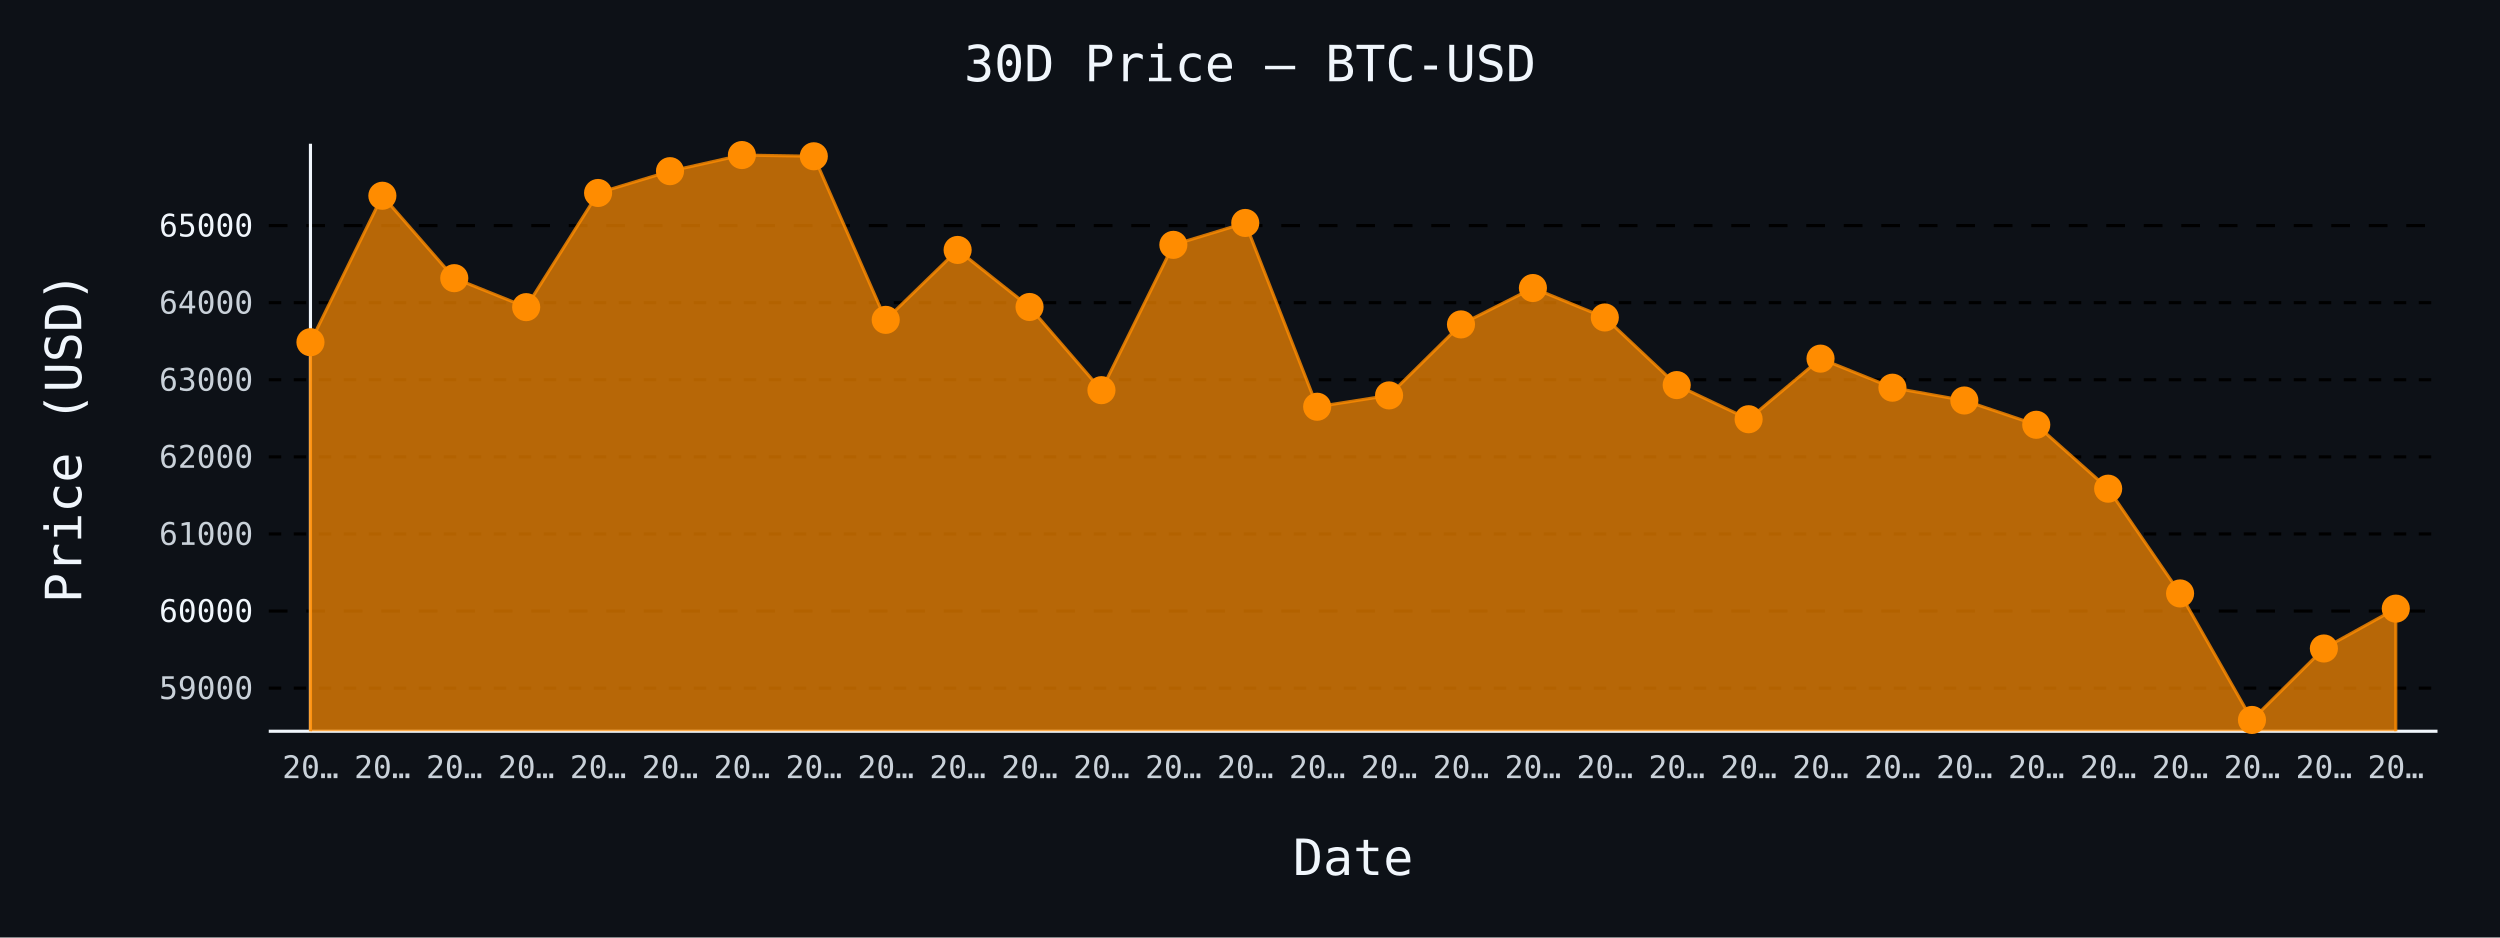
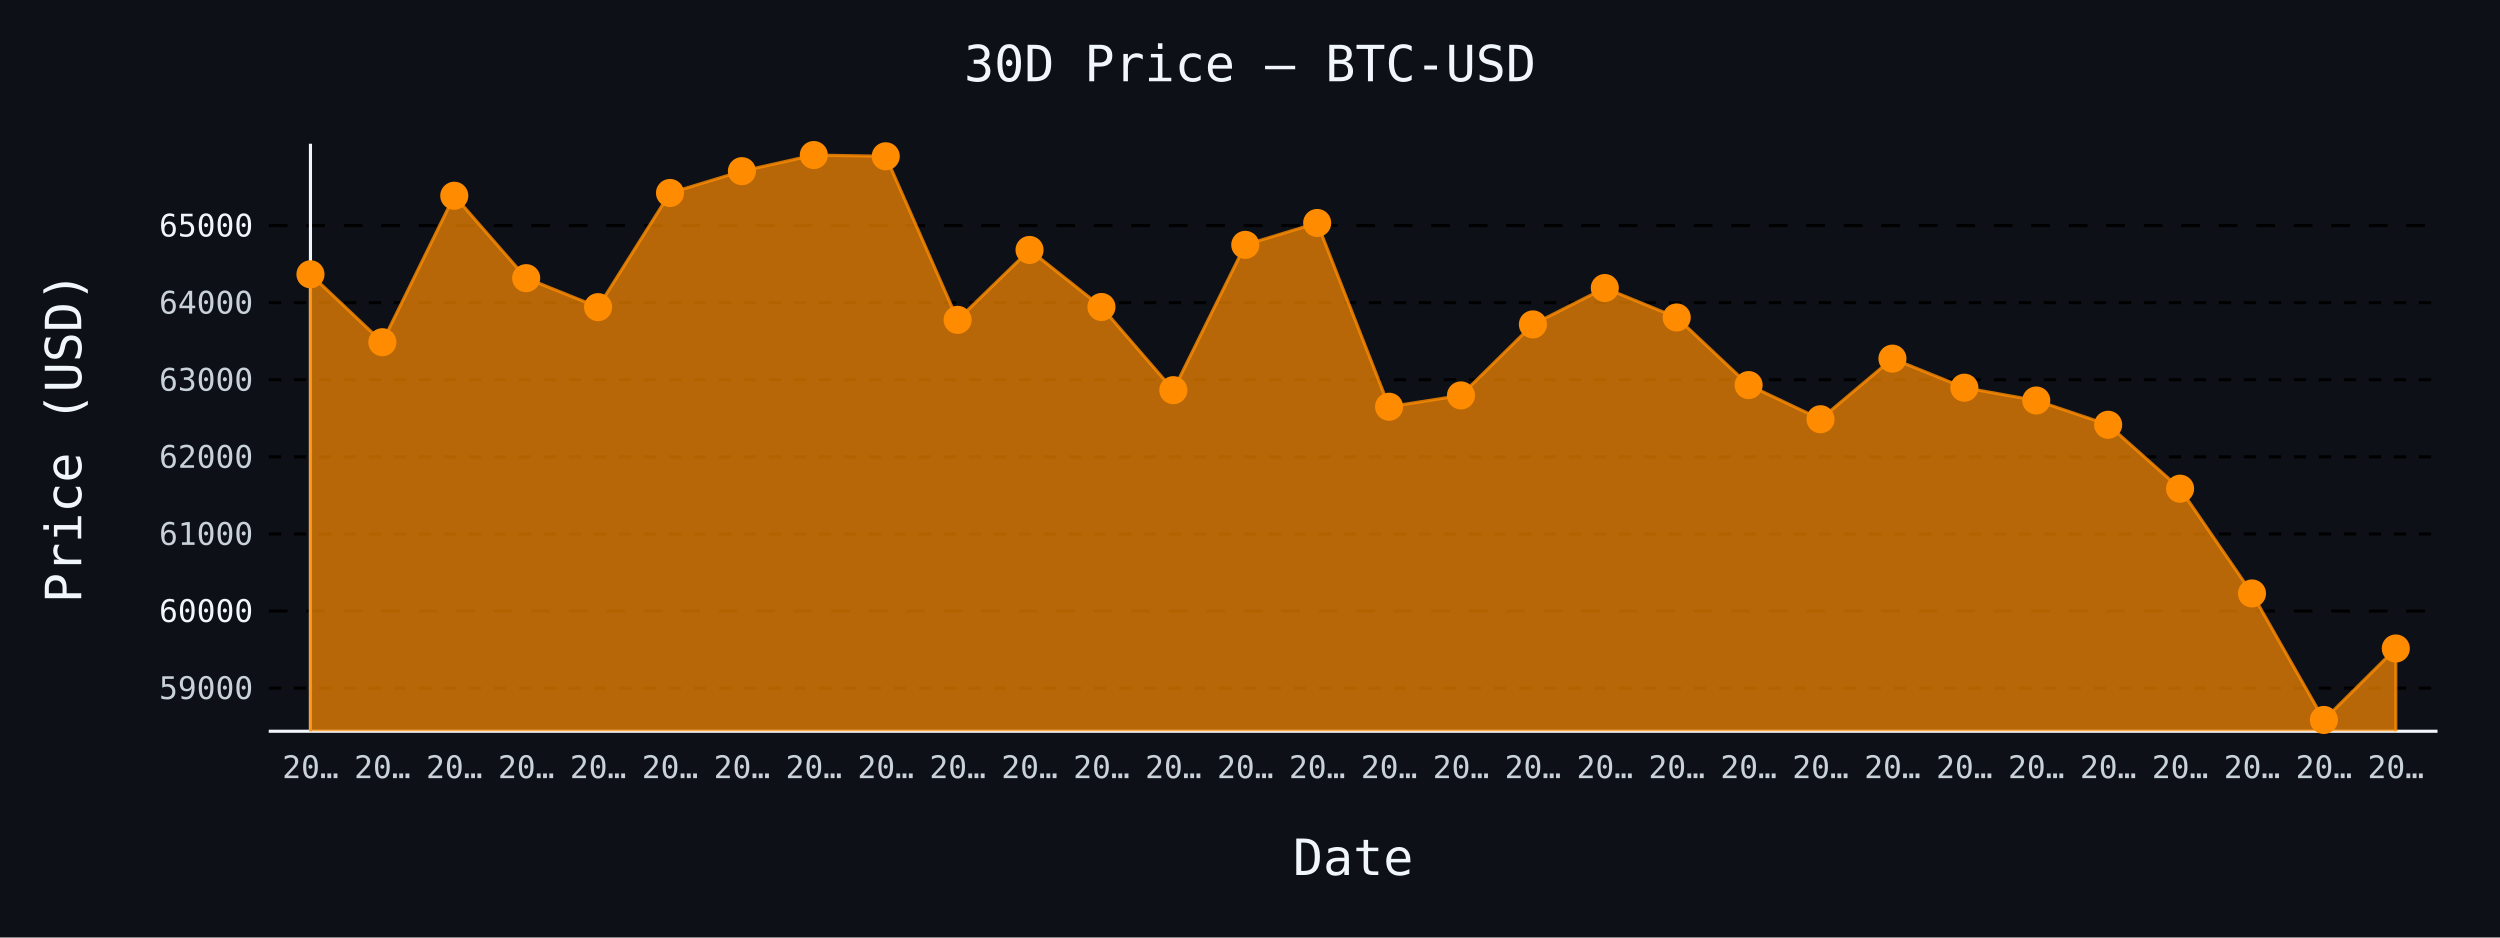
- <svg xmlns="http://www.w3.org/2000/svg" id="chart-c83d239d-b83f-447a-b745-54946086aa53" class="pygal-chart" viewBox="0 0 800 300">
+ <svg xmlns="http://www.w3.org/2000/svg" id="chart-854d084f-2170-4e13-925f-c70abf18fb7c" class="pygal-chart" viewBox="0 0 800 300">
  <defs>
-     <style type="text/css">#chart-c83d239d-b83f-447a-b745-54946086aa53{-webkit-user-select:none;-webkit-font-smoothing:antialiased;font-family:monospace}#chart-c83d239d-b83f-447a-b745-54946086aa53 .title{font-family:monospace;font-size:16px}#chart-c83d239d-b83f-447a-b745-54946086aa53 .legends .legend text{font-family:monospace;font-size:14px}#chart-c83d239d-b83f-447a-b745-54946086aa53 .axis text{font-family:monospace;font-size:10px}#chart-c83d239d-b83f-447a-b745-54946086aa53 .axis text.major{font-family:monospace;font-size:10px}#chart-c83d239d-b83f-447a-b745-54946086aa53 .text-overlay text.value{font-family:monospace;font-size:16px}#chart-c83d239d-b83f-447a-b745-54946086aa53 .text-overlay text.label{font-family:monospace;font-size:10px}#chart-c83d239d-b83f-447a-b745-54946086aa53 .tooltip{font-family:monospace;font-size:14px}#chart-c83d239d-b83f-447a-b745-54946086aa53 text.no_data{font-family:monospace;font-size:64px}
- #chart-c83d239d-b83f-447a-b745-54946086aa53{background-color:#0d1117}#chart-c83d239d-b83f-447a-b745-54946086aa53 path,#chart-c83d239d-b83f-447a-b745-54946086aa53 line,#chart-c83d239d-b83f-447a-b745-54946086aa53 rect,#chart-c83d239d-b83f-447a-b745-54946086aa53 circle{-webkit-transition:150ms;-moz-transition:150ms;transition:150ms}#chart-c83d239d-b83f-447a-b745-54946086aa53 .graph &gt; .background{fill:#0d1117}#chart-c83d239d-b83f-447a-b745-54946086aa53 .plot &gt; .background{fill:#0d1117}#chart-c83d239d-b83f-447a-b745-54946086aa53 .graph{fill:#c9d1d9}#chart-c83d239d-b83f-447a-b745-54946086aa53 text.no_data{fill:#f0f6fc}#chart-c83d239d-b83f-447a-b745-54946086aa53 .title{fill:#f0f6fc}#chart-c83d239d-b83f-447a-b745-54946086aa53 .legends .legend text{fill:#c9d1d9}#chart-c83d239d-b83f-447a-b745-54946086aa53 .legends .legend:hover text{fill:#f0f6fc}#chart-c83d239d-b83f-447a-b745-54946086aa53 .axis .line{stroke:#f0f6fc}#chart-c83d239d-b83f-447a-b745-54946086aa53 .axis .guide.line{stroke:#8b949e}#chart-c83d239d-b83f-447a-b745-54946086aa53 .axis .major.line{stroke:#c9d1d9}#chart-c83d239d-b83f-447a-b745-54946086aa53 .axis text.major{fill:#f0f6fc}#chart-c83d239d-b83f-447a-b745-54946086aa53 .axis.y .guides:hover .guide.line,#chart-c83d239d-b83f-447a-b745-54946086aa53 .line-graph .axis.x .guides:hover .guide.line,#chart-c83d239d-b83f-447a-b745-54946086aa53 .stackedline-graph .axis.x .guides:hover .guide.line,#chart-c83d239d-b83f-447a-b745-54946086aa53 .xy-graph .axis.x .guides:hover .guide.line{stroke:#f0f6fc}#chart-c83d239d-b83f-447a-b745-54946086aa53 .axis .guides:hover text{fill:#f0f6fc}#chart-c83d239d-b83f-447a-b745-54946086aa53 .reactive{fill-opacity:.7;stroke-opacity:.8;stroke-width:1}#chart-c83d239d-b83f-447a-b745-54946086aa53 .ci{stroke:#c9d1d9}#chart-c83d239d-b83f-447a-b745-54946086aa53 .reactive.active,#chart-c83d239d-b83f-447a-b745-54946086aa53 .active .reactive{fill-opacity:.8;stroke-opacity:.9;stroke-width:4}#chart-c83d239d-b83f-447a-b745-54946086aa53 .ci .reactive.active{stroke-width:1.5}#chart-c83d239d-b83f-447a-b745-54946086aa53 .series text{fill:#f0f6fc}#chart-c83d239d-b83f-447a-b745-54946086aa53 .tooltip rect{fill:#0d1117;stroke:#f0f6fc;-webkit-transition:opacity 150ms;-moz-transition:opacity 150ms;transition:opacity 150ms}#chart-c83d239d-b83f-447a-b745-54946086aa53 .tooltip .label{fill:#c9d1d9}#chart-c83d239d-b83f-447a-b745-54946086aa53 .tooltip .label{fill:#c9d1d9}#chart-c83d239d-b83f-447a-b745-54946086aa53 .tooltip .legend{font-size:.8em;fill:#8b949e}#chart-c83d239d-b83f-447a-b745-54946086aa53 .tooltip .x_label{font-size:.6em;fill:#f0f6fc}#chart-c83d239d-b83f-447a-b745-54946086aa53 .tooltip .xlink{font-size:.5em;text-decoration:underline}#chart-c83d239d-b83f-447a-b745-54946086aa53 .tooltip .value{font-size:1.5em}#chart-c83d239d-b83f-447a-b745-54946086aa53 .bound{font-size:.5em}#chart-c83d239d-b83f-447a-b745-54946086aa53 .max-value{font-size:.75em;fill:#8b949e}#chart-c83d239d-b83f-447a-b745-54946086aa53 .map-element{fill:#0d1117;stroke:#8b949e !important}#chart-c83d239d-b83f-447a-b745-54946086aa53 .map-element .reactive{fill-opacity:inherit;stroke-opacity:inherit}#chart-c83d239d-b83f-447a-b745-54946086aa53 .color-0,#chart-c83d239d-b83f-447a-b745-54946086aa53 .color-0 a:visited{stroke:#ff8c00;fill:#ff8c00}#chart-c83d239d-b83f-447a-b745-54946086aa53 .text-overlay .color-0 text{fill:black}
- #chart-c83d239d-b83f-447a-b745-54946086aa53 text.no_data{text-anchor:middle}#chart-c83d239d-b83f-447a-b745-54946086aa53 .guide.line{fill:none}#chart-c83d239d-b83f-447a-b745-54946086aa53 .centered{text-anchor:middle}#chart-c83d239d-b83f-447a-b745-54946086aa53 .title{text-anchor:middle}#chart-c83d239d-b83f-447a-b745-54946086aa53 .legends .legend text{fill-opacity:1}#chart-c83d239d-b83f-447a-b745-54946086aa53 .axis.x text{text-anchor:middle}#chart-c83d239d-b83f-447a-b745-54946086aa53 .axis.x:not(.web) text[transform]{text-anchor:start}#chart-c83d239d-b83f-447a-b745-54946086aa53 .axis.x:not(.web) text[transform].backwards{text-anchor:end}#chart-c83d239d-b83f-447a-b745-54946086aa53 .axis.y text{text-anchor:end}#chart-c83d239d-b83f-447a-b745-54946086aa53 .axis.y text[transform].backwards{text-anchor:start}#chart-c83d239d-b83f-447a-b745-54946086aa53 .axis.y2 text{text-anchor:start}#chart-c83d239d-b83f-447a-b745-54946086aa53 .axis.y2 text[transform].backwards{text-anchor:end}#chart-c83d239d-b83f-447a-b745-54946086aa53 .axis .guide.line{stroke-dasharray:4,4;stroke:black}#chart-c83d239d-b83f-447a-b745-54946086aa53 .axis .major.guide.line{stroke-dasharray:6,6;stroke:black}#chart-c83d239d-b83f-447a-b745-54946086aa53 .horizontal .axis.y .guide.line,#chart-c83d239d-b83f-447a-b745-54946086aa53 .horizontal .axis.y2 .guide.line,#chart-c83d239d-b83f-447a-b745-54946086aa53 .vertical .axis.x .guide.line{opacity:0}#chart-c83d239d-b83f-447a-b745-54946086aa53 .horizontal .axis.always_show .guide.line,#chart-c83d239d-b83f-447a-b745-54946086aa53 .vertical .axis.always_show .guide.line{opacity:1 !important}#chart-c83d239d-b83f-447a-b745-54946086aa53 .axis.y .guides:hover .guide.line,#chart-c83d239d-b83f-447a-b745-54946086aa53 .axis.y2 .guides:hover .guide.line,#chart-c83d239d-b83f-447a-b745-54946086aa53 .axis.x .guides:hover .guide.line{opacity:1}#chart-c83d239d-b83f-447a-b745-54946086aa53 .axis .guides:hover text{opacity:1}#chart-c83d239d-b83f-447a-b745-54946086aa53 .nofill{fill:none}#chart-c83d239d-b83f-447a-b745-54946086aa53 .subtle-fill{fill-opacity:.2}#chart-c83d239d-b83f-447a-b745-54946086aa53 .dot{stroke-width:1px;fill-opacity:1;stroke-opacity:1}#chart-c83d239d-b83f-447a-b745-54946086aa53 .dot.active{stroke-width:5px}#chart-c83d239d-b83f-447a-b745-54946086aa53 .dot.negative{fill:transparent}#chart-c83d239d-b83f-447a-b745-54946086aa53 text,#chart-c83d239d-b83f-447a-b745-54946086aa53 tspan{stroke:none !important}#chart-c83d239d-b83f-447a-b745-54946086aa53 .series text.active{opacity:1}#chart-c83d239d-b83f-447a-b745-54946086aa53 .tooltip rect{fill-opacity:.95;stroke-width:.5}#chart-c83d239d-b83f-447a-b745-54946086aa53 .tooltip text{fill-opacity:1}#chart-c83d239d-b83f-447a-b745-54946086aa53 .showable{visibility:hidden}#chart-c83d239d-b83f-447a-b745-54946086aa53 .showable.shown{visibility:visible}#chart-c83d239d-b83f-447a-b745-54946086aa53 .gauge-background{fill:rgba(229,229,229,1);stroke:none}#chart-c83d239d-b83f-447a-b745-54946086aa53 .bg-lines{stroke:#0d1117;stroke-width:2px}</style>
+     <style type="text/css">#chart-854d084f-2170-4e13-925f-c70abf18fb7c{-webkit-user-select:none;-webkit-font-smoothing:antialiased;font-family:monospace}#chart-854d084f-2170-4e13-925f-c70abf18fb7c .title{font-family:monospace;font-size:16px}#chart-854d084f-2170-4e13-925f-c70abf18fb7c .legends .legend text{font-family:monospace;font-size:14px}#chart-854d084f-2170-4e13-925f-c70abf18fb7c .axis text{font-family:monospace;font-size:10px}#chart-854d084f-2170-4e13-925f-c70abf18fb7c .axis text.major{font-family:monospace;font-size:10px}#chart-854d084f-2170-4e13-925f-c70abf18fb7c .text-overlay text.value{font-family:monospace;font-size:16px}#chart-854d084f-2170-4e13-925f-c70abf18fb7c .text-overlay text.label{font-family:monospace;font-size:10px}#chart-854d084f-2170-4e13-925f-c70abf18fb7c .tooltip{font-family:monospace;font-size:14px}#chart-854d084f-2170-4e13-925f-c70abf18fb7c text.no_data{font-family:monospace;font-size:64px}
+ #chart-854d084f-2170-4e13-925f-c70abf18fb7c{background-color:#0d1117}#chart-854d084f-2170-4e13-925f-c70abf18fb7c path,#chart-854d084f-2170-4e13-925f-c70abf18fb7c line,#chart-854d084f-2170-4e13-925f-c70abf18fb7c rect,#chart-854d084f-2170-4e13-925f-c70abf18fb7c circle{-webkit-transition:150ms;-moz-transition:150ms;transition:150ms}#chart-854d084f-2170-4e13-925f-c70abf18fb7c .graph &gt; .background{fill:#0d1117}#chart-854d084f-2170-4e13-925f-c70abf18fb7c .plot &gt; .background{fill:#0d1117}#chart-854d084f-2170-4e13-925f-c70abf18fb7c .graph{fill:#c9d1d9}#chart-854d084f-2170-4e13-925f-c70abf18fb7c text.no_data{fill:#f0f6fc}#chart-854d084f-2170-4e13-925f-c70abf18fb7c .title{fill:#f0f6fc}#chart-854d084f-2170-4e13-925f-c70abf18fb7c .legends .legend text{fill:#c9d1d9}#chart-854d084f-2170-4e13-925f-c70abf18fb7c .legends .legend:hover text{fill:#f0f6fc}#chart-854d084f-2170-4e13-925f-c70abf18fb7c .axis .line{stroke:#f0f6fc}#chart-854d084f-2170-4e13-925f-c70abf18fb7c .axis .guide.line{stroke:#8b949e}#chart-854d084f-2170-4e13-925f-c70abf18fb7c .axis .major.line{stroke:#c9d1d9}#chart-854d084f-2170-4e13-925f-c70abf18fb7c .axis text.major{fill:#f0f6fc}#chart-854d084f-2170-4e13-925f-c70abf18fb7c .axis.y .guides:hover .guide.line,#chart-854d084f-2170-4e13-925f-c70abf18fb7c .line-graph .axis.x .guides:hover .guide.line,#chart-854d084f-2170-4e13-925f-c70abf18fb7c .stackedline-graph .axis.x .guides:hover .guide.line,#chart-854d084f-2170-4e13-925f-c70abf18fb7c .xy-graph .axis.x .guides:hover .guide.line{stroke:#f0f6fc}#chart-854d084f-2170-4e13-925f-c70abf18fb7c .axis .guides:hover text{fill:#f0f6fc}#chart-854d084f-2170-4e13-925f-c70abf18fb7c .reactive{fill-opacity:.7;stroke-opacity:.8;stroke-width:1}#chart-854d084f-2170-4e13-925f-c70abf18fb7c .ci{stroke:#c9d1d9}#chart-854d084f-2170-4e13-925f-c70abf18fb7c .reactive.active,#chart-854d084f-2170-4e13-925f-c70abf18fb7c .active .reactive{fill-opacity:.8;stroke-opacity:.9;stroke-width:4}#chart-854d084f-2170-4e13-925f-c70abf18fb7c .ci .reactive.active{stroke-width:1.5}#chart-854d084f-2170-4e13-925f-c70abf18fb7c .series text{fill:#f0f6fc}#chart-854d084f-2170-4e13-925f-c70abf18fb7c .tooltip rect{fill:#0d1117;stroke:#f0f6fc;-webkit-transition:opacity 150ms;-moz-transition:opacity 150ms;transition:opacity 150ms}#chart-854d084f-2170-4e13-925f-c70abf18fb7c .tooltip .label{fill:#c9d1d9}#chart-854d084f-2170-4e13-925f-c70abf18fb7c .tooltip .label{fill:#c9d1d9}#chart-854d084f-2170-4e13-925f-c70abf18fb7c .tooltip .legend{font-size:.8em;fill:#8b949e}#chart-854d084f-2170-4e13-925f-c70abf18fb7c .tooltip .x_label{font-size:.6em;fill:#f0f6fc}#chart-854d084f-2170-4e13-925f-c70abf18fb7c .tooltip .xlink{font-size:.5em;text-decoration:underline}#chart-854d084f-2170-4e13-925f-c70abf18fb7c .tooltip .value{font-size:1.5em}#chart-854d084f-2170-4e13-925f-c70abf18fb7c .bound{font-size:.5em}#chart-854d084f-2170-4e13-925f-c70abf18fb7c .max-value{font-size:.75em;fill:#8b949e}#chart-854d084f-2170-4e13-925f-c70abf18fb7c .map-element{fill:#0d1117;stroke:#8b949e !important}#chart-854d084f-2170-4e13-925f-c70abf18fb7c .map-element .reactive{fill-opacity:inherit;stroke-opacity:inherit}#chart-854d084f-2170-4e13-925f-c70abf18fb7c .color-0,#chart-854d084f-2170-4e13-925f-c70abf18fb7c .color-0 a:visited{stroke:#ff8c00;fill:#ff8c00}#chart-854d084f-2170-4e13-925f-c70abf18fb7c .text-overlay .color-0 text{fill:black}
+ #chart-854d084f-2170-4e13-925f-c70abf18fb7c text.no_data{text-anchor:middle}#chart-854d084f-2170-4e13-925f-c70abf18fb7c .guide.line{fill:none}#chart-854d084f-2170-4e13-925f-c70abf18fb7c .centered{text-anchor:middle}#chart-854d084f-2170-4e13-925f-c70abf18fb7c .title{text-anchor:middle}#chart-854d084f-2170-4e13-925f-c70abf18fb7c .legends .legend text{fill-opacity:1}#chart-854d084f-2170-4e13-925f-c70abf18fb7c .axis.x text{text-anchor:middle}#chart-854d084f-2170-4e13-925f-c70abf18fb7c .axis.x:not(.web) text[transform]{text-anchor:start}#chart-854d084f-2170-4e13-925f-c70abf18fb7c .axis.x:not(.web) text[transform].backwards{text-anchor:end}#chart-854d084f-2170-4e13-925f-c70abf18fb7c .axis.y text{text-anchor:end}#chart-854d084f-2170-4e13-925f-c70abf18fb7c .axis.y text[transform].backwards{text-anchor:start}#chart-854d084f-2170-4e13-925f-c70abf18fb7c .axis.y2 text{text-anchor:start}#chart-854d084f-2170-4e13-925f-c70abf18fb7c .axis.y2 text[transform].backwards{text-anchor:end}#chart-854d084f-2170-4e13-925f-c70abf18fb7c .axis .guide.line{stroke-dasharray:4,4;stroke:black}#chart-854d084f-2170-4e13-925f-c70abf18fb7c .axis .major.guide.line{stroke-dasharray:6,6;stroke:black}#chart-854d084f-2170-4e13-925f-c70abf18fb7c .horizontal .axis.y .guide.line,#chart-854d084f-2170-4e13-925f-c70abf18fb7c .horizontal .axis.y2 .guide.line,#chart-854d084f-2170-4e13-925f-c70abf18fb7c .vertical .axis.x .guide.line{opacity:0}#chart-854d084f-2170-4e13-925f-c70abf18fb7c .horizontal .axis.always_show .guide.line,#chart-854d084f-2170-4e13-925f-c70abf18fb7c .vertical .axis.always_show .guide.line{opacity:1 !important}#chart-854d084f-2170-4e13-925f-c70abf18fb7c .axis.y .guides:hover .guide.line,#chart-854d084f-2170-4e13-925f-c70abf18fb7c .axis.y2 .guides:hover .guide.line,#chart-854d084f-2170-4e13-925f-c70abf18fb7c .axis.x .guides:hover .guide.line{opacity:1}#chart-854d084f-2170-4e13-925f-c70abf18fb7c .axis .guides:hover text{opacity:1}#chart-854d084f-2170-4e13-925f-c70abf18fb7c .nofill{fill:none}#chart-854d084f-2170-4e13-925f-c70abf18fb7c .subtle-fill{fill-opacity:.2}#chart-854d084f-2170-4e13-925f-c70abf18fb7c .dot{stroke-width:1px;fill-opacity:1;stroke-opacity:1}#chart-854d084f-2170-4e13-925f-c70abf18fb7c .dot.active{stroke-width:5px}#chart-854d084f-2170-4e13-925f-c70abf18fb7c .dot.negative{fill:transparent}#chart-854d084f-2170-4e13-925f-c70abf18fb7c text,#chart-854d084f-2170-4e13-925f-c70abf18fb7c tspan{stroke:none !important}#chart-854d084f-2170-4e13-925f-c70abf18fb7c .series text.active{opacity:1}#chart-854d084f-2170-4e13-925f-c70abf18fb7c .tooltip rect{fill-opacity:.95;stroke-width:.5}#chart-854d084f-2170-4e13-925f-c70abf18fb7c .tooltip text{fill-opacity:1}#chart-854d084f-2170-4e13-925f-c70abf18fb7c .showable{visibility:hidden}#chart-854d084f-2170-4e13-925f-c70abf18fb7c .showable.shown{visibility:visible}#chart-854d084f-2170-4e13-925f-c70abf18fb7c .gauge-background{fill:rgba(229,229,229,1);stroke:none}#chart-854d084f-2170-4e13-925f-c70abf18fb7c .bg-lines{stroke:#0d1117;stroke-width:2px}</style>
  </defs>
  <g class="graph line-graph vertical">
    <rect x="0" y="0" width="800" height="300" class="background" />
    <g transform="translate(86, 46)" class="plot">
      <rect x="0" y="0" width="694.0" height="188" class="background" />
      <g class="axis y always_show">
        <path d="M0 188 h694" class="line" />
        <g class="guides">
          <path d="M0 174.197 h694" class="guide line" />
          <text x="-5" y="177.697" class="">59000</text>
        </g>
        <g class="guides">
          <path d="M0 149.528 h694" class="major guide line" />
          <text x="-5" y="153.028" class="major">60000</text>
        </g>
        <g class="guides">
          <path d="M0 124.86 h694" class="guide line" />
          <text x="-5" y="128.36" class="">61000</text>
        </g>
        <g class="guides">
          <path d="M0 100.192 h694" class="guide line" />
          <text x="-5" y="103.692" class="">62000</text>
        </g>
        <g class="guides">
          <path d="M0 75.523 h694" class="guide line" />
          <text x="-5" y="79.023" class="">63000</text>
        </g>
        <g class="guides">
          <path d="M0 50.855 h694" class="guide line" />
          <text x="-5" y="54.355" class="">64000</text>
        </g>
        <g class="guides">
          <path d="M0 26.187 h694" class="major guide line" />
          <text x="-5" y="29.687" class="major">65000</text>
        </g>
      </g>
      <g class="axis x">
        <g class="guides">
          <path d="M13.346 0 v188" class="line" />
          <text x="13.346" y="203.0" class="">20…</text>
        </g>
        <g class="guides">
          <path d="M36.357 0 v188" class="guide line" />
          <text x="36.357" y="203.0" class="">20…</text>
        </g>
        <g class="guides">
          <path d="M59.367 0 v188" class="guide line" />
          <text x="59.367" y="203.0" class="">20…</text>
        </g>
        <g class="guides">
          <path d="M82.378 0 v188" class="guide line" />
          <text x="82.378" y="203.0" class="">20…</text>
        </g>
        <g class="guides">
          <path d="M105.389 0 v188" class="guide line" />
          <text x="105.389" y="203.0" class="">20…</text>
        </g>
        <g class="guides">
          <path d="M128.399 0 v188" class="guide line" />
          <text x="128.399" y="203.0" class="">20…</text>
        </g>
        <g class="guides">
          <path d="M151.41 0 v188" class="guide line" />
          <text x="151.41" y="203.0" class="">20…</text>
        </g>
        <g class="guides">
          <path d="M174.42 0 v188" class="guide line" />
          <text x="174.42" y="203.0" class="">20…</text>
        </g>
        <g class="guides">
          <path d="M197.431 0 v188" class="guide line" />
          <text x="197.431" y="203.0" class="">20…</text>
        </g>
        <g class="guides">
          <path d="M220.442 0 v188" class="guide line" />
          <text x="220.442" y="203.0" class="">20…</text>
        </g>
        <g class="guides">
          <path d="M243.452 0 v188" class="guide line" />
          <text x="243.452" y="203.0" class="">20…</text>
        </g>
        <g class="guides">
          <path d="M266.463 0 v188" class="guide line" />
          <text x="266.463" y="203.0" class="">20…</text>
        </g>
        <g class="guides">
          <path d="M289.473 0 v188" class="guide line" />
          <text x="289.473" y="203.0" class="">20…</text>
        </g>
        <g class="guides">
          <path d="M312.484 0 v188" class="guide line" />
          <text x="312.484" y="203.0" class="">20…</text>
        </g>
        <g class="guides">
          <path d="M335.495 0 v188" class="guide line" />
          <text x="335.495" y="203.0" class="">20…</text>
        </g>
        <g class="guides">
          <path d="M358.505 0 v188" class="guide line" />
          <text x="358.505" y="203.0" class="">20…</text>
        </g>
        <g class="guides">
          <path d="M381.516 0 v188" class="guide line" />
          <text x="381.516" y="203.0" class="">20…</text>
        </g>
        <g class="guides">
          <path d="M404.527 0 v188" class="guide line" />
          <text x="404.527" y="203.0" class="">20…</text>
        </g>
        <g class="guides">
          <path d="M427.537 0 v188" class="guide line" />
          <text x="427.537" y="203.0" class="">20…</text>
        </g>
        <g class="guides">
          <path d="M450.548 0 v188" class="guide line" />
          <text x="450.548" y="203.0" class="">20…</text>
        </g>
        <g class="guides">
          <path d="M473.558 0 v188" class="guide line" />
          <text x="473.558" y="203.0" class="">20…</text>
        </g>
        <g class="guides">
          <path d="M496.569 0 v188" class="guide line" />
          <text x="496.569" y="203.0" class="">20…</text>
        </g>
        <g class="guides">
          <path d="M519.58 0 v188" class="guide line" />
          <text x="519.58" y="203.0" class="">20…</text>
        </g>
        <g class="guides">
          <path d="M542.59 0 v188" class="guide line" />
          <text x="542.59" y="203.0" class="">20…</text>
        </g>
        <g class="guides">
          <path d="M565.601 0 v188" class="guide line" />
          <text x="565.601" y="203.0" class="">20…</text>
        </g>
        <g class="guides">
          <path d="M588.611 0 v188" class="guide line" />
          <text x="588.611" y="203.0" class="">20…</text>
        </g>
        <g class="guides">
          <path d="M611.622 0 v188" class="guide line" />
          <text x="611.622" y="203.0" class="">20…</text>
        </g>
        <g class="guides">
          <path d="M634.633 0 v188" class="guide line" />
          <text x="634.633" y="203.0" class="">20…</text>
        </g>
        <g class="guides">
          <path d="M657.643 0 v188" class="guide line" />
          <text x="657.643" y="203.0" class="">20…</text>
        </g>
        <g class="guides">
          <path d="M680.654 0 v188" class="guide line" />
          <text x="680.654" y="203.0" class="">20…</text>
        </g>
      </g>
      <g class="series serie-0 color-0">
-         <path d="M13.346 188 L13.346 63.51 36.357 16.64 59.367 43.011 82.378 52.286 105.389 15.752 128.399 8.771 151.41 3.615 174.42 4.01 197.431 56.356 220.442 33.982 243.452 52.237 266.463 78.854 289.473 32.354 312.484 25.348 335.495 84.157 358.505 80.531 381.516 57.812 404.527 46.168 427.537 55.591 450.548 77.226 473.558 88.154 496.569 68.764 519.58 78.064 542.59 82.159 565.601 89.93 588.611 110.38 611.622 143.904 634.633 184.385 657.643 161.517 680.654 148.764 680.654 188" class="line reactive" />
+         <path d="M13.346 188 L13.346 41.777 36.357 63.51 59.367 16.64 82.378 43.011 105.389 52.286 128.399 15.752 151.41 8.771 174.42 3.615 197.431 4.01 220.442 56.356 243.452 33.982 266.463 52.237 289.473 78.854 312.484 32.354 335.495 25.348 358.505 84.157 381.516 80.531 404.527 57.812 427.537 46.168 450.548 55.591 473.558 77.226 496.569 88.154 519.58 68.764 542.59 78.064 565.601 82.159 588.611 89.93 611.622 110.38 634.633 143.904 657.643 184.385 680.654 161.517 680.654 188" class="line reactive" />
      </g>
    </g>
    <g class="titles">
      <text x="400.0" y="26" class="title plot_title">30D Price — BTC-USD</text>
      <text x="433.0" y="280" class="title">Date</text>
      <text x="0" y="166.0" class="title" transform="rotate(-90 0 140)">Price (USD)</text>
    </g>
    <g transform="translate(86, 46)" class="plot overlay">
      <g class="series serie-0 color-0">
        <g class="dots">
-           <circle cx="13.346" cy="63.51" r="4" class="dot reactive tooltip-trigger" />
-         </g>
-         <g class="dots">
-           <circle cx="36.357" cy="16.64" r="4" class="dot reactive tooltip-trigger" />
-         </g>
-         <g class="dots">
-           <circle cx="59.367" cy="43.011" r="4" class="dot reactive tooltip-trigger" />
-         </g>
-         <g class="dots">
-           <circle cx="82.378" cy="52.286" r="4" class="dot reactive tooltip-trigger" />
-         </g>
-         <g class="dots">
-           <circle cx="105.389" cy="15.752" r="4" class="dot reactive tooltip-trigger" />
-         </g>
-         <g class="dots">
-           <circle cx="128.399" cy="8.771" r="4" class="dot reactive tooltip-trigger" />
-         </g>
-         <g class="dots">
-           <circle cx="151.41" cy="3.615" r="4" class="dot reactive tooltip-trigger" />
-         </g>
-         <g class="dots">
-           <circle cx="174.42" cy="4.01" r="4" class="dot reactive tooltip-trigger" />
-         </g>
-         <g class="dots">
-           <circle cx="197.431" cy="56.356" r="4" class="dot reactive tooltip-trigger" />
-         </g>
-         <g class="dots">
-           <circle cx="220.442" cy="33.982" r="4" class="dot reactive tooltip-trigger" />
-         </g>
-         <g class="dots">
-           <circle cx="243.452" cy="52.237" r="4" class="dot reactive tooltip-trigger" />
-         </g>
-         <g class="dots">
-           <circle cx="266.463" cy="78.854" r="4" class="dot reactive tooltip-trigger" />
-         </g>
-         <g class="dots">
-           <circle cx="289.473" cy="32.354" r="4" class="dot reactive tooltip-trigger" />
-         </g>
-         <g class="dots">
-           <circle cx="312.484" cy="25.348" r="4" class="dot reactive tooltip-trigger" />
-         </g>
-         <g class="dots">
-           <circle cx="335.495" cy="84.157" r="4" class="dot reactive tooltip-trigger" />
-         </g>
-         <g class="dots">
-           <circle cx="358.505" cy="80.531" r="4" class="dot reactive tooltip-trigger" />
-         </g>
-         <g class="dots">
-           <circle cx="381.516" cy="57.812" r="4" class="dot reactive tooltip-trigger" />
-         </g>
-         <g class="dots">
-           <circle cx="404.527" cy="46.168" r="4" class="dot reactive tooltip-trigger" />
-         </g>
-         <g class="dots">
-           <circle cx="427.537" cy="55.591" r="4" class="dot reactive tooltip-trigger" />
-         </g>
-         <g class="dots">
-           <circle cx="450.548" cy="77.226" r="4" class="dot reactive tooltip-trigger" />
-         </g>
-         <g class="dots">
-           <circle cx="473.558" cy="88.154" r="4" class="dot reactive tooltip-trigger" />
-         </g>
-         <g class="dots">
-           <circle cx="496.569" cy="68.764" r="4" class="dot reactive tooltip-trigger" />
-         </g>
-         <g class="dots">
-           <circle cx="519.58" cy="78.064" r="4" class="dot reactive tooltip-trigger" />
-         </g>
-         <g class="dots">
-           <circle cx="542.59" cy="82.159" r="4" class="dot reactive tooltip-trigger" />
-         </g>
-         <g class="dots">
-           <circle cx="565.601" cy="89.93" r="4" class="dot reactive tooltip-trigger" />
-         </g>
-         <g class="dots">
-           <circle cx="588.611" cy="110.38" r="4" class="dot reactive tooltip-trigger" />
-         </g>
-         <g class="dots">
-           <circle cx="611.622" cy="143.904" r="4" class="dot reactive tooltip-trigger" />
-         </g>
-         <g class="dots">
-           <circle cx="634.633" cy="184.385" r="4" class="dot reactive tooltip-trigger" />
-         </g>
-         <g class="dots">
-           <circle cx="657.643" cy="161.517" r="4" class="dot reactive tooltip-trigger" />
-         </g>
-         <g class="dots">
-           <circle cx="680.654" cy="148.764" r="4" class="dot reactive tooltip-trigger" />
+           <circle cx="13.346" cy="41.777" r="4" class="dot reactive tooltip-trigger" />
+         </g>
+         <g class="dots">
+           <circle cx="36.357" cy="63.51" r="4" class="dot reactive tooltip-trigger" />
+         </g>
+         <g class="dots">
+           <circle cx="59.367" cy="16.64" r="4" class="dot reactive tooltip-trigger" />
+         </g>
+         <g class="dots">
+           <circle cx="82.378" cy="43.011" r="4" class="dot reactive tooltip-trigger" />
+         </g>
+         <g class="dots">
+           <circle cx="105.389" cy="52.286" r="4" class="dot reactive tooltip-trigger" />
+         </g>
+         <g class="dots">
+           <circle cx="128.399" cy="15.752" r="4" class="dot reactive tooltip-trigger" />
+         </g>
+         <g class="dots">
+           <circle cx="151.41" cy="8.771" r="4" class="dot reactive tooltip-trigger" />
+         </g>
+         <g class="dots">
+           <circle cx="174.42" cy="3.615" r="4" class="dot reactive tooltip-trigger" />
+         </g>
+         <g class="dots">
+           <circle cx="197.431" cy="4.01" r="4" class="dot reactive tooltip-trigger" />
+         </g>
+         <g class="dots">
+           <circle cx="220.442" cy="56.356" r="4" class="dot reactive tooltip-trigger" />
+         </g>
+         <g class="dots">
+           <circle cx="243.452" cy="33.982" r="4" class="dot reactive tooltip-trigger" />
+         </g>
+         <g class="dots">
+           <circle cx="266.463" cy="52.237" r="4" class="dot reactive tooltip-trigger" />
+         </g>
+         <g class="dots">
+           <circle cx="289.473" cy="78.854" r="4" class="dot reactive tooltip-trigger" />
+         </g>
+         <g class="dots">
+           <circle cx="312.484" cy="32.354" r="4" class="dot reactive tooltip-trigger" />
+         </g>
+         <g class="dots">
+           <circle cx="335.495" cy="25.348" r="4" class="dot reactive tooltip-trigger" />
+         </g>
+         <g class="dots">
+           <circle cx="358.505" cy="84.157" r="4" class="dot reactive tooltip-trigger" />
+         </g>
+         <g class="dots">
+           <circle cx="381.516" cy="80.531" r="4" class="dot reactive tooltip-trigger" />
+         </g>
+         <g class="dots">
+           <circle cx="404.527" cy="57.812" r="4" class="dot reactive tooltip-trigger" />
+         </g>
+         <g class="dots">
+           <circle cx="427.537" cy="46.168" r="4" class="dot reactive tooltip-trigger" />
+         </g>
+         <g class="dots">
+           <circle cx="450.548" cy="55.591" r="4" class="dot reactive tooltip-trigger" />
+         </g>
+         <g class="dots">
+           <circle cx="473.558" cy="77.226" r="4" class="dot reactive tooltip-trigger" />
+         </g>
+         <g class="dots">
+           <circle cx="496.569" cy="88.154" r="4" class="dot reactive tooltip-trigger" />
+         </g>
+         <g class="dots">
+           <circle cx="519.58" cy="68.764" r="4" class="dot reactive tooltip-trigger" />
+         </g>
+         <g class="dots">
+           <circle cx="542.59" cy="78.064" r="4" class="dot reactive tooltip-trigger" />
+         </g>
+         <g class="dots">
+           <circle cx="565.601" cy="82.159" r="4" class="dot reactive tooltip-trigger" />
+         </g>
+         <g class="dots">
+           <circle cx="588.611" cy="89.93" r="4" class="dot reactive tooltip-trigger" />
+         </g>
+         <g class="dots">
+           <circle cx="611.622" cy="110.38" r="4" class="dot reactive tooltip-trigger" />
+         </g>
+         <g class="dots">
+           <circle cx="634.633" cy="143.904" r="4" class="dot reactive tooltip-trigger" />
+         </g>
+         <g class="dots">
+           <circle cx="657.643" cy="184.385" r="4" class="dot reactive tooltip-trigger" />
+         </g>
+         <g class="dots">
+           <circle cx="680.654" cy="161.517" r="4" class="dot reactive tooltip-trigger" />
        </g>
      </g>
    </g>
    <g transform="translate(86, 46)" class="plot text-overlay">
      <g class="series serie-0 color-0" />
    </g>
    <g transform="translate(86, 46)" class="plot tooltip-overlay">
      <g transform="translate(0 0)" style="opacity: 0" class="tooltip">
        <rect rx="0" ry="0" width="0" height="0" class="tooltip-box" />
        <g class="text" />
      </g>
    </g>
  </g>
</svg>
